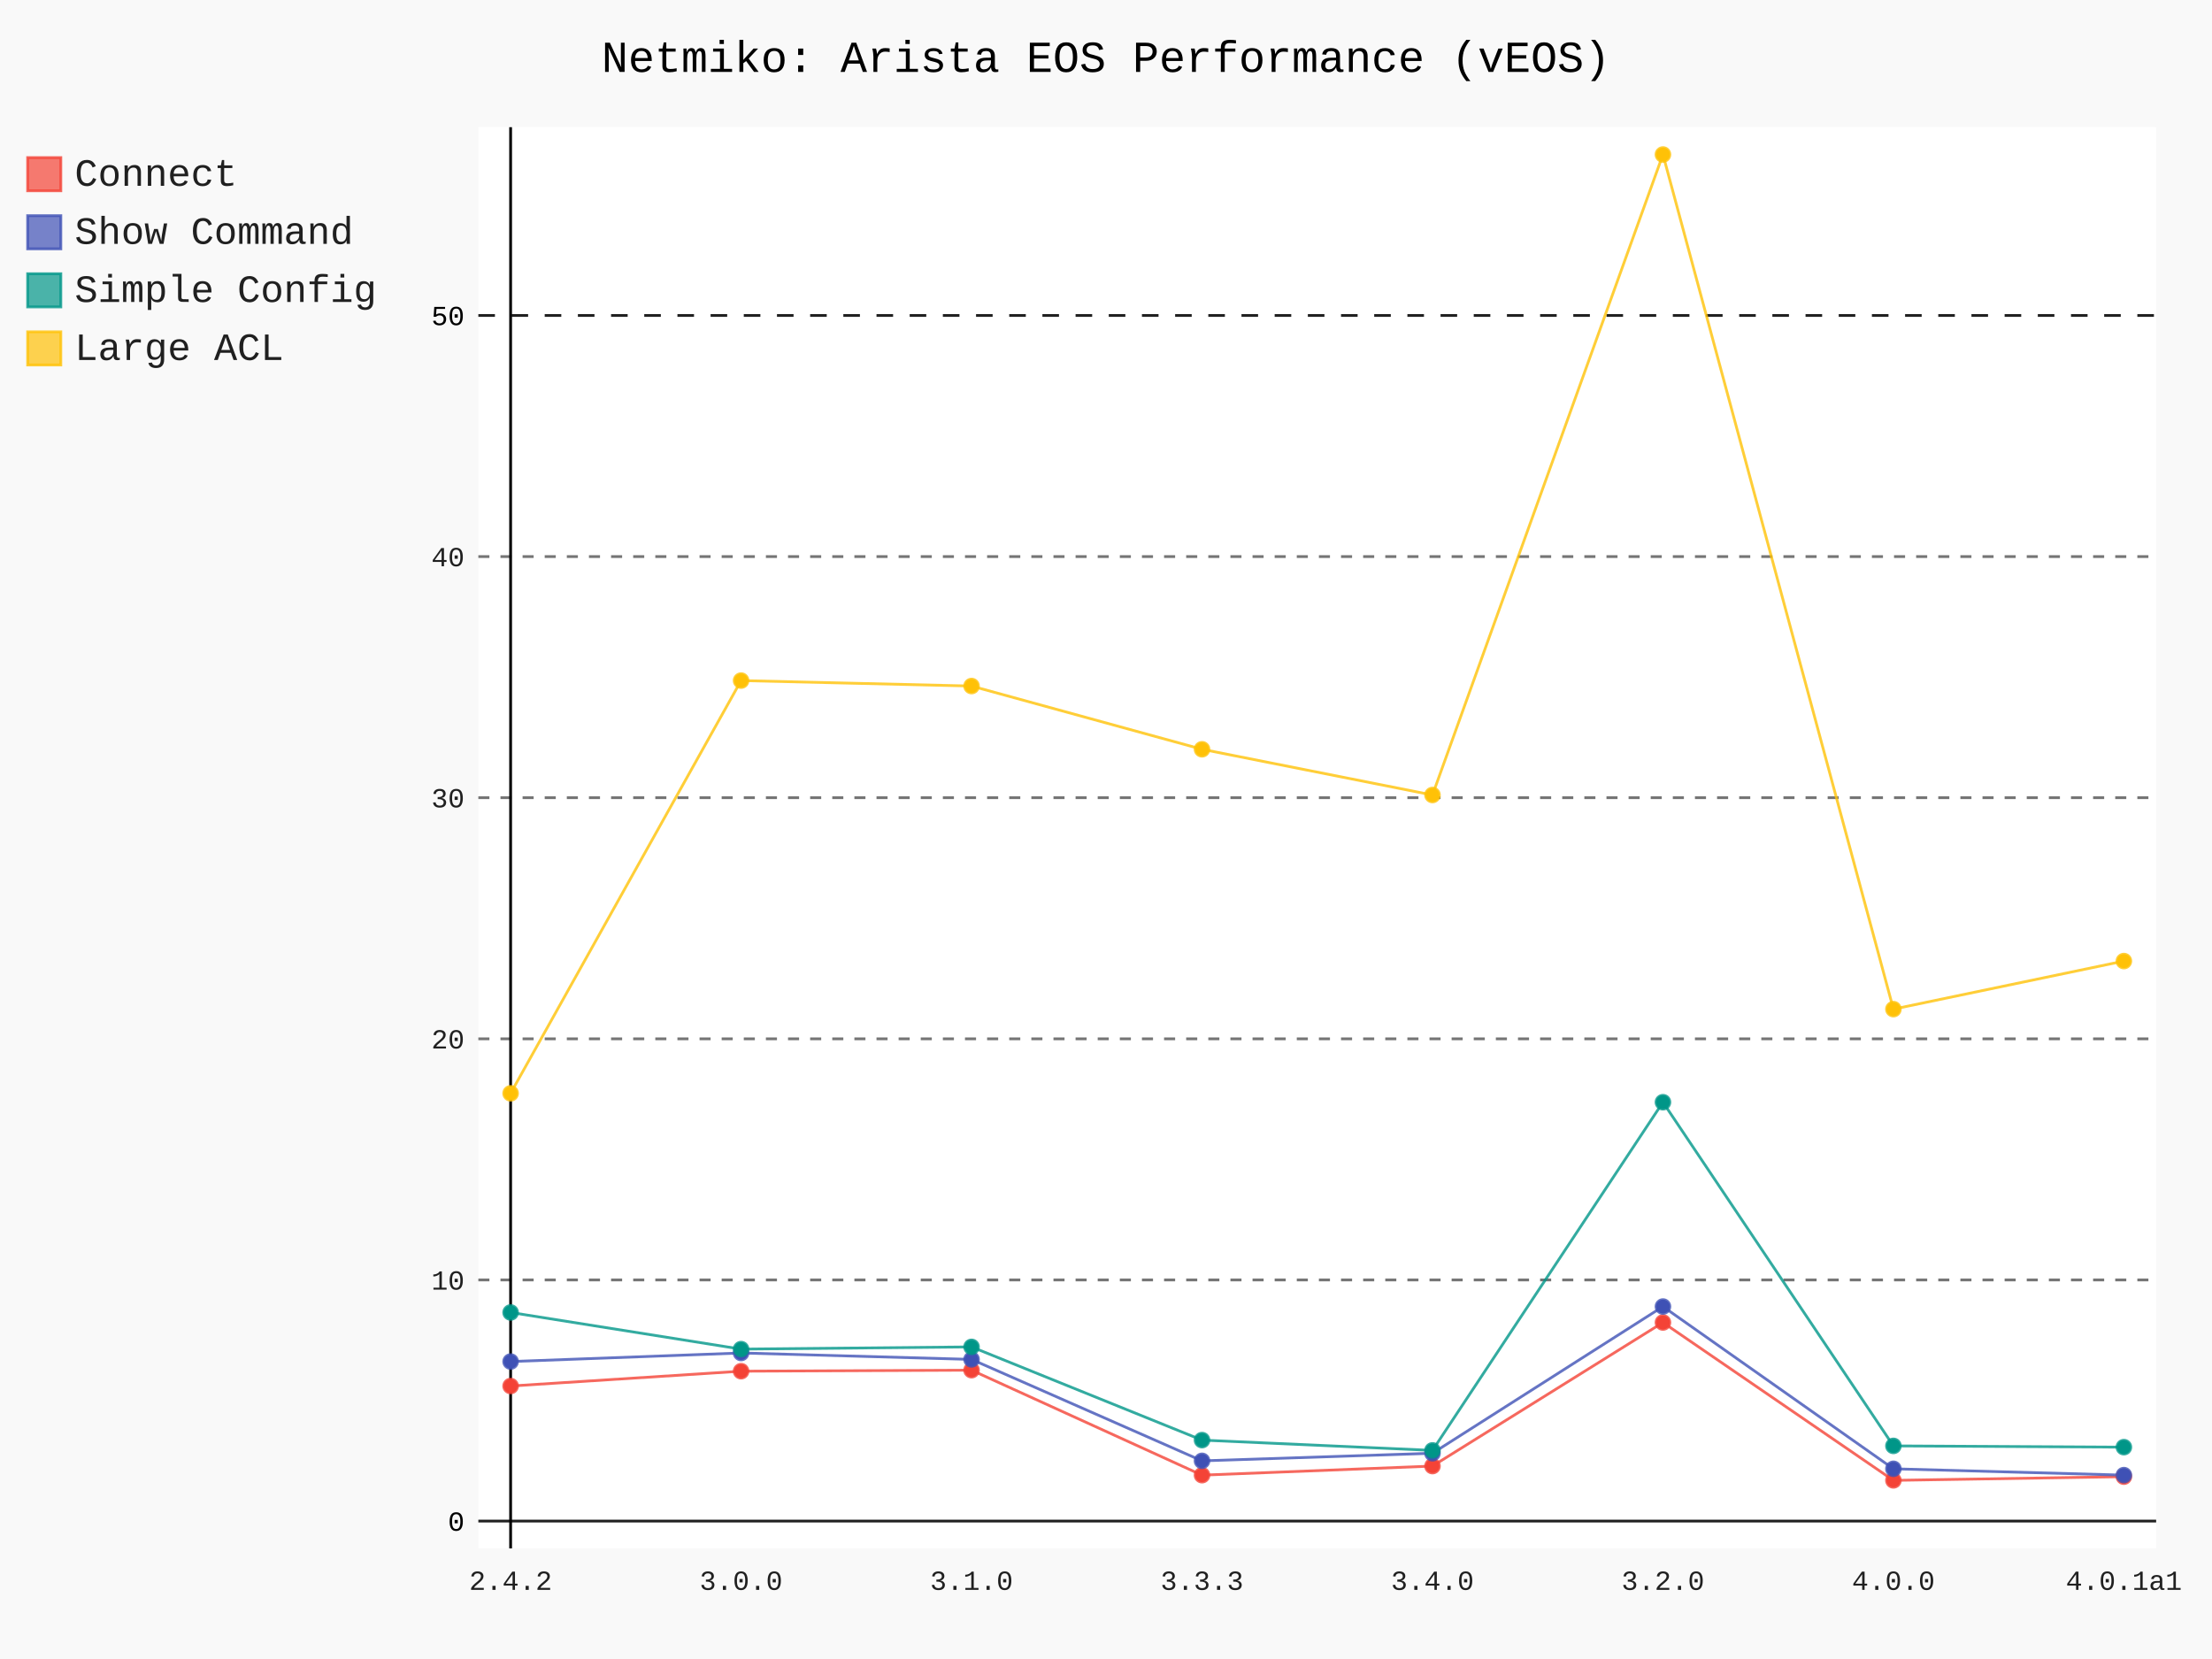
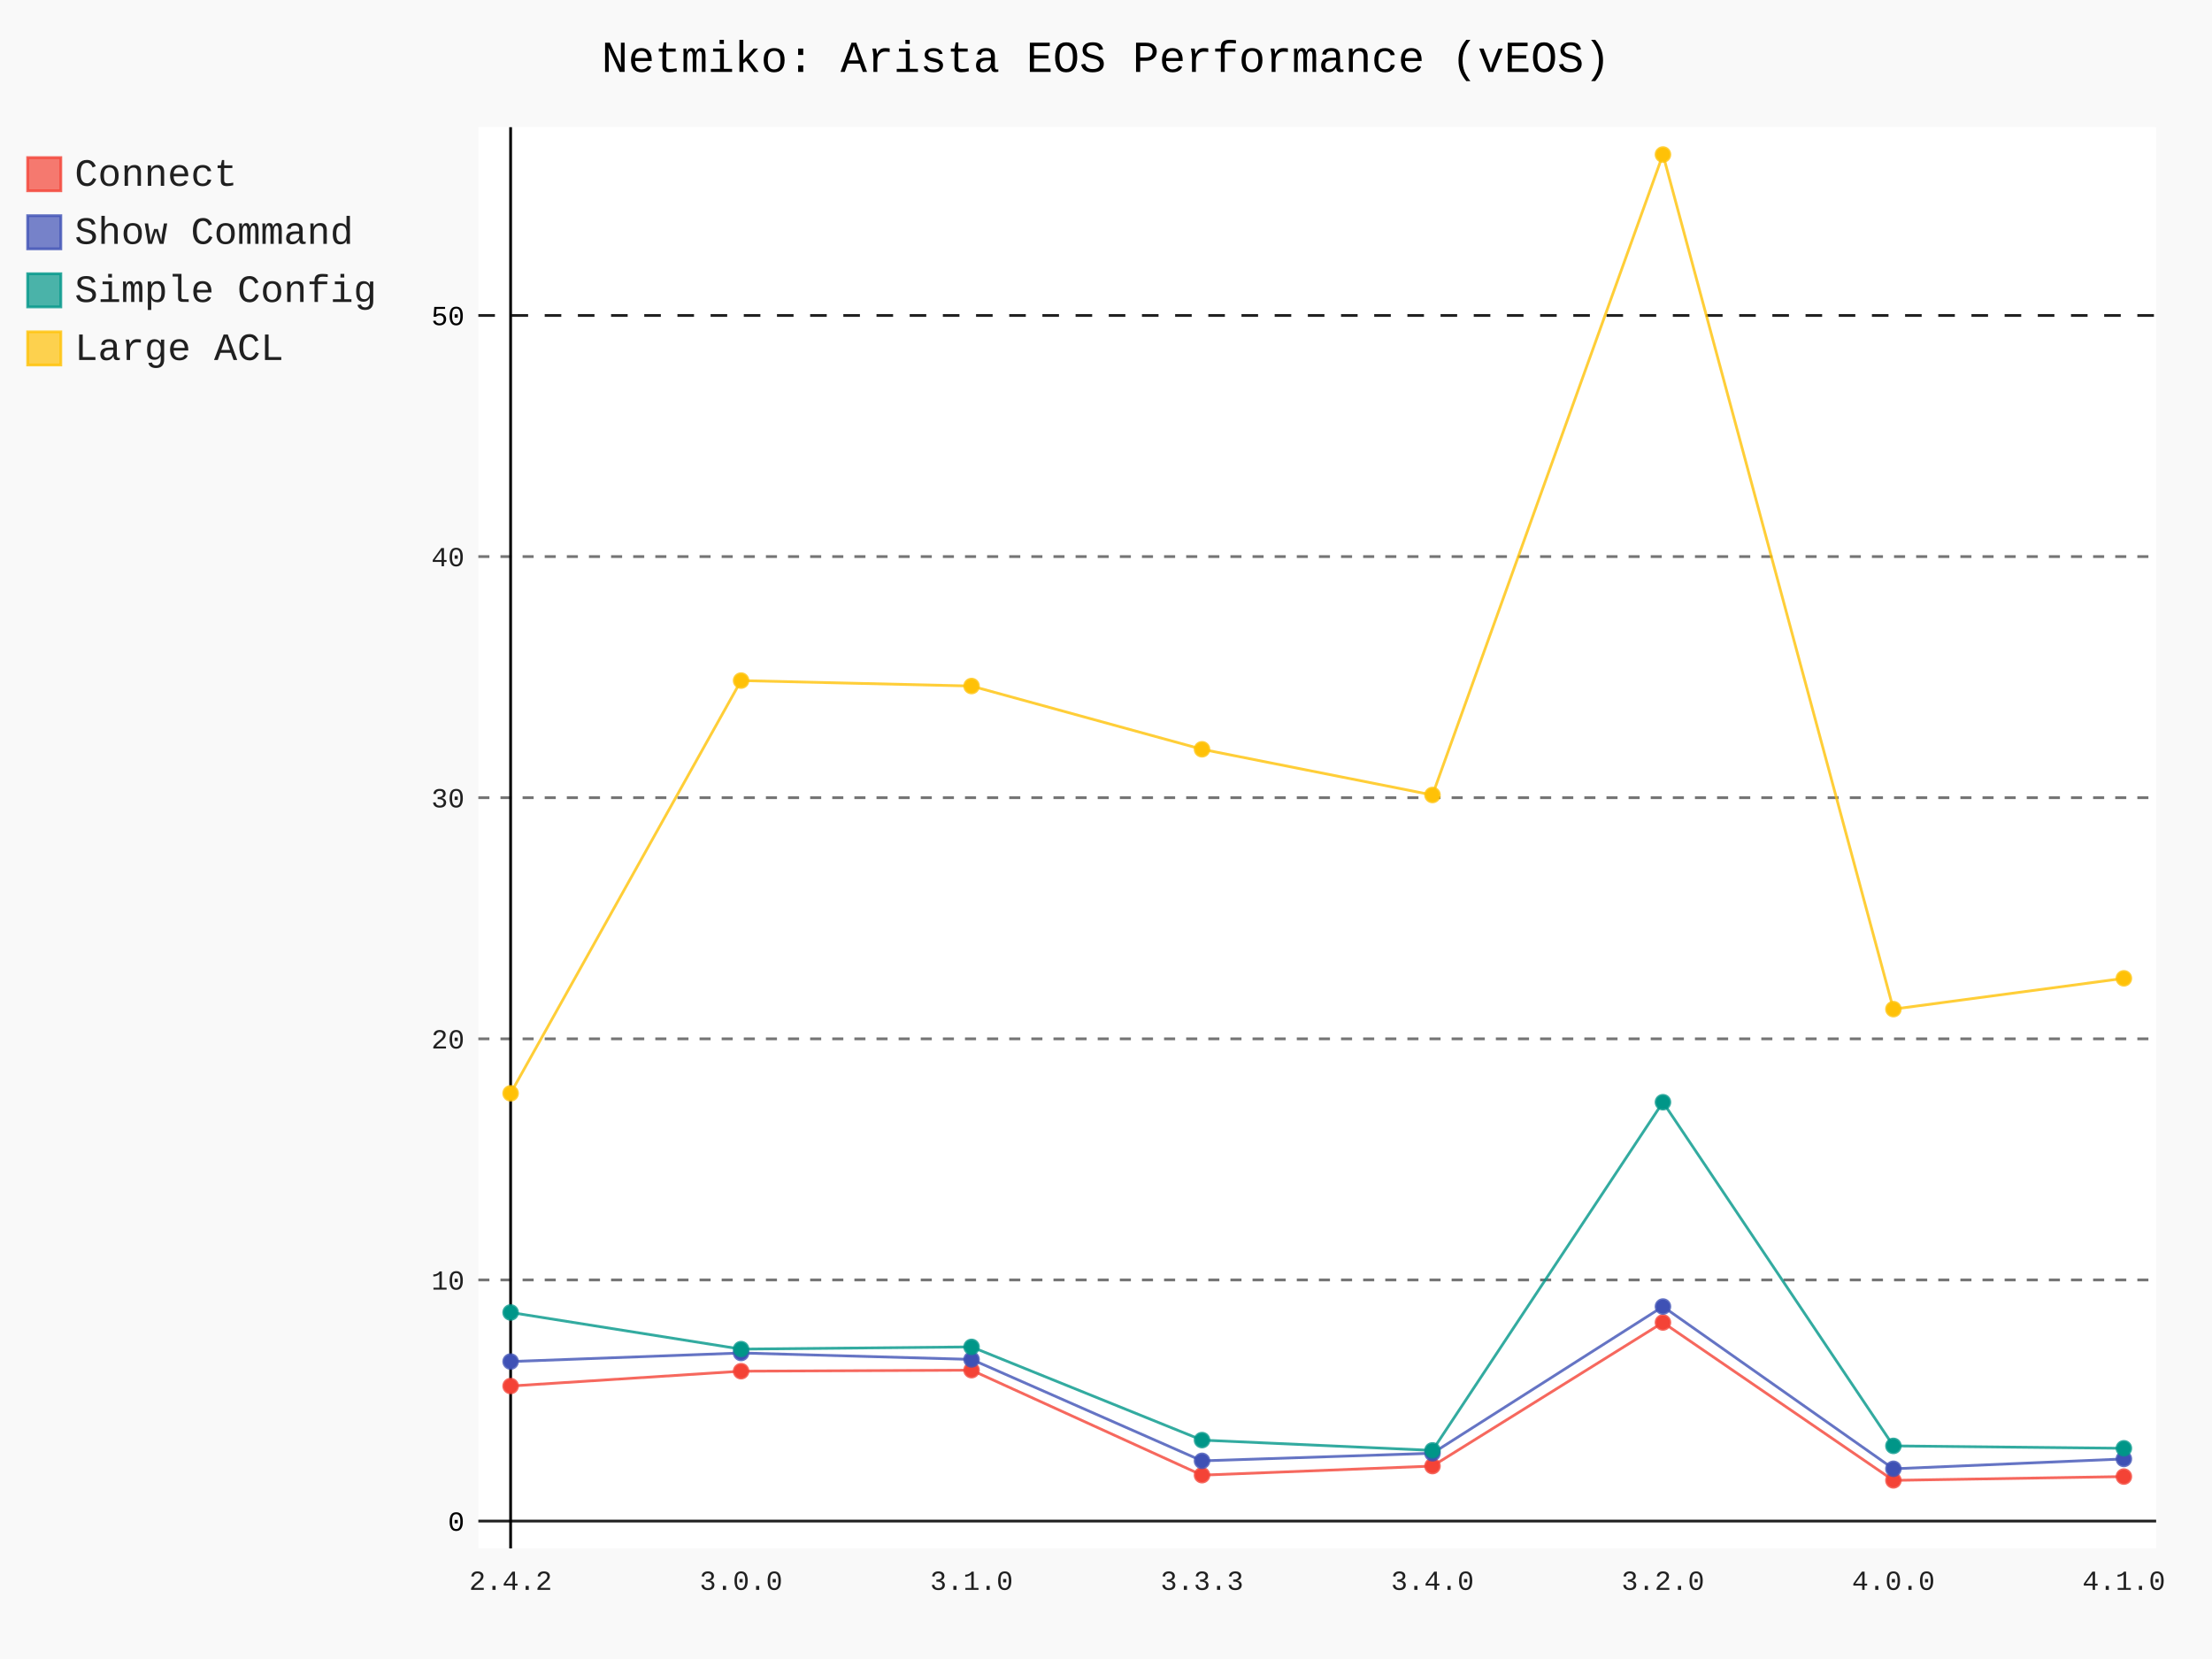
- <svg xmlns="http://www.w3.org/2000/svg" id="chart-aa876e61-21db-4afa-9454-91b05a83c6b0" class="pygal-chart" viewBox="0 0 800 600">
+ <svg xmlns="http://www.w3.org/2000/svg" id="chart-06f300fc-fdad-4841-b152-aa1f0ec0c98b" class="pygal-chart" viewBox="0 0 800 600">
  <defs>
-     <style type="text/css">#chart-aa876e61-21db-4afa-9454-91b05a83c6b0{-webkit-user-select:none;-webkit-font-smoothing:antialiased;font-family:Consolas,"Liberation Mono",Menlo,Courier,monospace}#chart-aa876e61-21db-4afa-9454-91b05a83c6b0 .title{font-family:Consolas,"Liberation Mono",Menlo,Courier,monospace;font-size:16px}#chart-aa876e61-21db-4afa-9454-91b05a83c6b0 .legends .legend text{font-family:Consolas,"Liberation Mono",Menlo,Courier,monospace;font-size:14px}#chart-aa876e61-21db-4afa-9454-91b05a83c6b0 .axis text{font-family:Consolas,"Liberation Mono",Menlo,Courier,monospace;font-size:10px}#chart-aa876e61-21db-4afa-9454-91b05a83c6b0 .axis text.major{font-family:Consolas,"Liberation Mono",Menlo,Courier,monospace;font-size:10px}#chart-aa876e61-21db-4afa-9454-91b05a83c6b0 .text-overlay text.value{font-family:Consolas,"Liberation Mono",Menlo,Courier,monospace;font-size:16px}#chart-aa876e61-21db-4afa-9454-91b05a83c6b0 .text-overlay text.label{font-family:Consolas,"Liberation Mono",Menlo,Courier,monospace;font-size:10px}#chart-aa876e61-21db-4afa-9454-91b05a83c6b0 .tooltip{font-family:Consolas,"Liberation Mono",Menlo,Courier,monospace;font-size:14px}#chart-aa876e61-21db-4afa-9454-91b05a83c6b0 text.no_data{font-family:Consolas,"Liberation Mono",Menlo,Courier,monospace;font-size:64px}
- #chart-aa876e61-21db-4afa-9454-91b05a83c6b0{background-color:rgba(249,249,249,1)}#chart-aa876e61-21db-4afa-9454-91b05a83c6b0 path,#chart-aa876e61-21db-4afa-9454-91b05a83c6b0 line,#chart-aa876e61-21db-4afa-9454-91b05a83c6b0 rect,#chart-aa876e61-21db-4afa-9454-91b05a83c6b0 circle{-webkit-transition:150ms;-moz-transition:150ms;transition:150ms}#chart-aa876e61-21db-4afa-9454-91b05a83c6b0 .graph &gt; .background{fill:rgba(249,249,249,1)}#chart-aa876e61-21db-4afa-9454-91b05a83c6b0 .plot &gt; .background{fill:rgba(255,255,255,1)}#chart-aa876e61-21db-4afa-9454-91b05a83c6b0 .graph{fill:rgba(0,0,0,.87)}#chart-aa876e61-21db-4afa-9454-91b05a83c6b0 text.no_data{fill:rgba(0,0,0,1)}#chart-aa876e61-21db-4afa-9454-91b05a83c6b0 .title{fill:rgba(0,0,0,1)}#chart-aa876e61-21db-4afa-9454-91b05a83c6b0 .legends .legend text{fill:rgba(0,0,0,.87)}#chart-aa876e61-21db-4afa-9454-91b05a83c6b0 .legends .legend:hover text{fill:rgba(0,0,0,1)}#chart-aa876e61-21db-4afa-9454-91b05a83c6b0 .axis .line{stroke:rgba(0,0,0,1)}#chart-aa876e61-21db-4afa-9454-91b05a83c6b0 .axis .guide.line{stroke:rgba(0,0,0,.54)}#chart-aa876e61-21db-4afa-9454-91b05a83c6b0 .axis .major.line{stroke:rgba(0,0,0,.87)}#chart-aa876e61-21db-4afa-9454-91b05a83c6b0 .axis text.major{fill:rgba(0,0,0,1)}#chart-aa876e61-21db-4afa-9454-91b05a83c6b0 .axis.y .guides:hover .guide.line,#chart-aa876e61-21db-4afa-9454-91b05a83c6b0 .line-graph .axis.x .guides:hover .guide.line,#chart-aa876e61-21db-4afa-9454-91b05a83c6b0 .stackedline-graph .axis.x .guides:hover .guide.line,#chart-aa876e61-21db-4afa-9454-91b05a83c6b0 .xy-graph .axis.x .guides:hover .guide.line{stroke:rgba(0,0,0,1)}#chart-aa876e61-21db-4afa-9454-91b05a83c6b0 .axis .guides:hover text{fill:rgba(0,0,0,1)}#chart-aa876e61-21db-4afa-9454-91b05a83c6b0 .reactive{fill-opacity:.7;stroke-opacity:.8}#chart-aa876e61-21db-4afa-9454-91b05a83c6b0 .ci{stroke:rgba(0,0,0,.87)}#chart-aa876e61-21db-4afa-9454-91b05a83c6b0 .reactive.active,#chart-aa876e61-21db-4afa-9454-91b05a83c6b0 .active .reactive{fill-opacity:.8;stroke-opacity:.9;stroke-width:4}#chart-aa876e61-21db-4afa-9454-91b05a83c6b0 .ci .reactive.active{stroke-width:1.5}#chart-aa876e61-21db-4afa-9454-91b05a83c6b0 .series text{fill:rgba(0,0,0,1)}#chart-aa876e61-21db-4afa-9454-91b05a83c6b0 .tooltip rect{fill:rgba(255,255,255,1);stroke:rgba(0,0,0,1);-webkit-transition:opacity 150ms;-moz-transition:opacity 150ms;transition:opacity 150ms}#chart-aa876e61-21db-4afa-9454-91b05a83c6b0 .tooltip .label{fill:rgba(0,0,0,.87)}#chart-aa876e61-21db-4afa-9454-91b05a83c6b0 .tooltip .label{fill:rgba(0,0,0,.87)}#chart-aa876e61-21db-4afa-9454-91b05a83c6b0 .tooltip .legend{font-size:.8em;fill:rgba(0,0,0,.54)}#chart-aa876e61-21db-4afa-9454-91b05a83c6b0 .tooltip .x_label{font-size:.6em;fill:rgba(0,0,0,1)}#chart-aa876e61-21db-4afa-9454-91b05a83c6b0 .tooltip .xlink{font-size:.5em;text-decoration:underline}#chart-aa876e61-21db-4afa-9454-91b05a83c6b0 .tooltip .value{font-size:1.5em}#chart-aa876e61-21db-4afa-9454-91b05a83c6b0 .bound{font-size:.5em}#chart-aa876e61-21db-4afa-9454-91b05a83c6b0 .max-value{font-size:.75em;fill:rgba(0,0,0,.54)}#chart-aa876e61-21db-4afa-9454-91b05a83c6b0 .map-element{fill:rgba(255,255,255,1);stroke:rgba(0,0,0,.54) !important}#chart-aa876e61-21db-4afa-9454-91b05a83c6b0 .map-element .reactive{fill-opacity:inherit;stroke-opacity:inherit}#chart-aa876e61-21db-4afa-9454-91b05a83c6b0 .color-0,#chart-aa876e61-21db-4afa-9454-91b05a83c6b0 .color-0 a:visited{stroke:#F44336;fill:#F44336}#chart-aa876e61-21db-4afa-9454-91b05a83c6b0 .color-1,#chart-aa876e61-21db-4afa-9454-91b05a83c6b0 .color-1 a:visited{stroke:#3F51B5;fill:#3F51B5}#chart-aa876e61-21db-4afa-9454-91b05a83c6b0 .color-2,#chart-aa876e61-21db-4afa-9454-91b05a83c6b0 .color-2 a:visited{stroke:#009688;fill:#009688}#chart-aa876e61-21db-4afa-9454-91b05a83c6b0 .color-3,#chart-aa876e61-21db-4afa-9454-91b05a83c6b0 .color-3 a:visited{stroke:#FFC107;fill:#FFC107}#chart-aa876e61-21db-4afa-9454-91b05a83c6b0 .text-overlay .color-0 text{fill:black}#chart-aa876e61-21db-4afa-9454-91b05a83c6b0 .text-overlay .color-1 text{fill:black}#chart-aa876e61-21db-4afa-9454-91b05a83c6b0 .text-overlay .color-2 text{fill:black}#chart-aa876e61-21db-4afa-9454-91b05a83c6b0 .text-overlay .color-3 text{fill:black}
- #chart-aa876e61-21db-4afa-9454-91b05a83c6b0 text.no_data{text-anchor:middle}#chart-aa876e61-21db-4afa-9454-91b05a83c6b0 .guide.line{fill:none}#chart-aa876e61-21db-4afa-9454-91b05a83c6b0 .centered{text-anchor:middle}#chart-aa876e61-21db-4afa-9454-91b05a83c6b0 .title{text-anchor:middle}#chart-aa876e61-21db-4afa-9454-91b05a83c6b0 .legends .legend text{fill-opacity:1}#chart-aa876e61-21db-4afa-9454-91b05a83c6b0 .axis.x text{text-anchor:middle}#chart-aa876e61-21db-4afa-9454-91b05a83c6b0 .axis.x:not(.web) text[transform]{text-anchor:start}#chart-aa876e61-21db-4afa-9454-91b05a83c6b0 .axis.x:not(.web) text[transform].backwards{text-anchor:end}#chart-aa876e61-21db-4afa-9454-91b05a83c6b0 .axis.y text{text-anchor:end}#chart-aa876e61-21db-4afa-9454-91b05a83c6b0 .axis.y text[transform].backwards{text-anchor:start}#chart-aa876e61-21db-4afa-9454-91b05a83c6b0 .axis.y2 text{text-anchor:start}#chart-aa876e61-21db-4afa-9454-91b05a83c6b0 .axis.y2 text[transform].backwards{text-anchor:end}#chart-aa876e61-21db-4afa-9454-91b05a83c6b0 .axis .guide.line{stroke-dasharray:4,4}#chart-aa876e61-21db-4afa-9454-91b05a83c6b0 .axis .major.guide.line{stroke-dasharray:6,6}#chart-aa876e61-21db-4afa-9454-91b05a83c6b0 .horizontal .axis.y .guide.line,#chart-aa876e61-21db-4afa-9454-91b05a83c6b0 .horizontal .axis.y2 .guide.line,#chart-aa876e61-21db-4afa-9454-91b05a83c6b0 .vertical .axis.x .guide.line{opacity:0}#chart-aa876e61-21db-4afa-9454-91b05a83c6b0 .horizontal .axis.always_show .guide.line,#chart-aa876e61-21db-4afa-9454-91b05a83c6b0 .vertical .axis.always_show .guide.line{opacity:1 !important}#chart-aa876e61-21db-4afa-9454-91b05a83c6b0 .axis.y .guides:hover .guide.line,#chart-aa876e61-21db-4afa-9454-91b05a83c6b0 .axis.y2 .guides:hover .guide.line,#chart-aa876e61-21db-4afa-9454-91b05a83c6b0 .axis.x .guides:hover .guide.line{opacity:1}#chart-aa876e61-21db-4afa-9454-91b05a83c6b0 .axis .guides:hover text{opacity:1}#chart-aa876e61-21db-4afa-9454-91b05a83c6b0 .nofill{fill:none}#chart-aa876e61-21db-4afa-9454-91b05a83c6b0 .subtle-fill{fill-opacity:.2}#chart-aa876e61-21db-4afa-9454-91b05a83c6b0 .dot{stroke-width:1px;fill-opacity:1}#chart-aa876e61-21db-4afa-9454-91b05a83c6b0 .dot.active{stroke-width:5px}#chart-aa876e61-21db-4afa-9454-91b05a83c6b0 .dot.negative{fill:transparent}#chart-aa876e61-21db-4afa-9454-91b05a83c6b0 text,#chart-aa876e61-21db-4afa-9454-91b05a83c6b0 tspan{stroke:none !important}#chart-aa876e61-21db-4afa-9454-91b05a83c6b0 .series text.active{opacity:1}#chart-aa876e61-21db-4afa-9454-91b05a83c6b0 .tooltip rect{fill-opacity:.95;stroke-width:.5}#chart-aa876e61-21db-4afa-9454-91b05a83c6b0 .tooltip text{fill-opacity:1}#chart-aa876e61-21db-4afa-9454-91b05a83c6b0 .showable{visibility:hidden}#chart-aa876e61-21db-4afa-9454-91b05a83c6b0 .showable.shown{visibility:visible}#chart-aa876e61-21db-4afa-9454-91b05a83c6b0 .gauge-background{fill:rgba(229,229,229,1);stroke:none}#chart-aa876e61-21db-4afa-9454-91b05a83c6b0 .bg-lines{stroke:rgba(249,249,249,1);stroke-width:2px}</style>
+     <style type="text/css">#chart-06f300fc-fdad-4841-b152-aa1f0ec0c98b{-webkit-user-select:none;-webkit-font-smoothing:antialiased;font-family:Consolas,"Liberation Mono",Menlo,Courier,monospace}#chart-06f300fc-fdad-4841-b152-aa1f0ec0c98b .title{font-family:Consolas,"Liberation Mono",Menlo,Courier,monospace;font-size:16px}#chart-06f300fc-fdad-4841-b152-aa1f0ec0c98b .legends .legend text{font-family:Consolas,"Liberation Mono",Menlo,Courier,monospace;font-size:14px}#chart-06f300fc-fdad-4841-b152-aa1f0ec0c98b .axis text{font-family:Consolas,"Liberation Mono",Menlo,Courier,monospace;font-size:10px}#chart-06f300fc-fdad-4841-b152-aa1f0ec0c98b .axis text.major{font-family:Consolas,"Liberation Mono",Menlo,Courier,monospace;font-size:10px}#chart-06f300fc-fdad-4841-b152-aa1f0ec0c98b .text-overlay text.value{font-family:Consolas,"Liberation Mono",Menlo,Courier,monospace;font-size:16px}#chart-06f300fc-fdad-4841-b152-aa1f0ec0c98b .text-overlay text.label{font-family:Consolas,"Liberation Mono",Menlo,Courier,monospace;font-size:10px}#chart-06f300fc-fdad-4841-b152-aa1f0ec0c98b .tooltip{font-family:Consolas,"Liberation Mono",Menlo,Courier,monospace;font-size:14px}#chart-06f300fc-fdad-4841-b152-aa1f0ec0c98b text.no_data{font-family:Consolas,"Liberation Mono",Menlo,Courier,monospace;font-size:64px}
+ #chart-06f300fc-fdad-4841-b152-aa1f0ec0c98b{background-color:rgba(249,249,249,1)}#chart-06f300fc-fdad-4841-b152-aa1f0ec0c98b path,#chart-06f300fc-fdad-4841-b152-aa1f0ec0c98b line,#chart-06f300fc-fdad-4841-b152-aa1f0ec0c98b rect,#chart-06f300fc-fdad-4841-b152-aa1f0ec0c98b circle{-webkit-transition:150ms;-moz-transition:150ms;transition:150ms}#chart-06f300fc-fdad-4841-b152-aa1f0ec0c98b .graph &gt; .background{fill:rgba(249,249,249,1)}#chart-06f300fc-fdad-4841-b152-aa1f0ec0c98b .plot &gt; .background{fill:rgba(255,255,255,1)}#chart-06f300fc-fdad-4841-b152-aa1f0ec0c98b .graph{fill:rgba(0,0,0,.87)}#chart-06f300fc-fdad-4841-b152-aa1f0ec0c98b text.no_data{fill:rgba(0,0,0,1)}#chart-06f300fc-fdad-4841-b152-aa1f0ec0c98b .title{fill:rgba(0,0,0,1)}#chart-06f300fc-fdad-4841-b152-aa1f0ec0c98b .legends .legend text{fill:rgba(0,0,0,.87)}#chart-06f300fc-fdad-4841-b152-aa1f0ec0c98b .legends .legend:hover text{fill:rgba(0,0,0,1)}#chart-06f300fc-fdad-4841-b152-aa1f0ec0c98b .axis .line{stroke:rgba(0,0,0,1)}#chart-06f300fc-fdad-4841-b152-aa1f0ec0c98b .axis .guide.line{stroke:rgba(0,0,0,.54)}#chart-06f300fc-fdad-4841-b152-aa1f0ec0c98b .axis .major.line{stroke:rgba(0,0,0,.87)}#chart-06f300fc-fdad-4841-b152-aa1f0ec0c98b .axis text.major{fill:rgba(0,0,0,1)}#chart-06f300fc-fdad-4841-b152-aa1f0ec0c98b .axis.y .guides:hover .guide.line,#chart-06f300fc-fdad-4841-b152-aa1f0ec0c98b .line-graph .axis.x .guides:hover .guide.line,#chart-06f300fc-fdad-4841-b152-aa1f0ec0c98b .stackedline-graph .axis.x .guides:hover .guide.line,#chart-06f300fc-fdad-4841-b152-aa1f0ec0c98b .xy-graph .axis.x .guides:hover .guide.line{stroke:rgba(0,0,0,1)}#chart-06f300fc-fdad-4841-b152-aa1f0ec0c98b .axis .guides:hover text{fill:rgba(0,0,0,1)}#chart-06f300fc-fdad-4841-b152-aa1f0ec0c98b .reactive{fill-opacity:.7;stroke-opacity:.8}#chart-06f300fc-fdad-4841-b152-aa1f0ec0c98b .ci{stroke:rgba(0,0,0,.87)}#chart-06f300fc-fdad-4841-b152-aa1f0ec0c98b .reactive.active,#chart-06f300fc-fdad-4841-b152-aa1f0ec0c98b .active .reactive{fill-opacity:.8;stroke-opacity:.9;stroke-width:4}#chart-06f300fc-fdad-4841-b152-aa1f0ec0c98b .ci .reactive.active{stroke-width:1.5}#chart-06f300fc-fdad-4841-b152-aa1f0ec0c98b .series text{fill:rgba(0,0,0,1)}#chart-06f300fc-fdad-4841-b152-aa1f0ec0c98b .tooltip rect{fill:rgba(255,255,255,1);stroke:rgba(0,0,0,1);-webkit-transition:opacity 150ms;-moz-transition:opacity 150ms;transition:opacity 150ms}#chart-06f300fc-fdad-4841-b152-aa1f0ec0c98b .tooltip .label{fill:rgba(0,0,0,.87)}#chart-06f300fc-fdad-4841-b152-aa1f0ec0c98b .tooltip .label{fill:rgba(0,0,0,.87)}#chart-06f300fc-fdad-4841-b152-aa1f0ec0c98b .tooltip .legend{font-size:.8em;fill:rgba(0,0,0,.54)}#chart-06f300fc-fdad-4841-b152-aa1f0ec0c98b .tooltip .x_label{font-size:.6em;fill:rgba(0,0,0,1)}#chart-06f300fc-fdad-4841-b152-aa1f0ec0c98b .tooltip .xlink{font-size:.5em;text-decoration:underline}#chart-06f300fc-fdad-4841-b152-aa1f0ec0c98b .tooltip .value{font-size:1.5em}#chart-06f300fc-fdad-4841-b152-aa1f0ec0c98b .bound{font-size:.5em}#chart-06f300fc-fdad-4841-b152-aa1f0ec0c98b .max-value{font-size:.75em;fill:rgba(0,0,0,.54)}#chart-06f300fc-fdad-4841-b152-aa1f0ec0c98b .map-element{fill:rgba(255,255,255,1);stroke:rgba(0,0,0,.54) !important}#chart-06f300fc-fdad-4841-b152-aa1f0ec0c98b .map-element .reactive{fill-opacity:inherit;stroke-opacity:inherit}#chart-06f300fc-fdad-4841-b152-aa1f0ec0c98b .color-0,#chart-06f300fc-fdad-4841-b152-aa1f0ec0c98b .color-0 a:visited{stroke:#F44336;fill:#F44336}#chart-06f300fc-fdad-4841-b152-aa1f0ec0c98b .color-1,#chart-06f300fc-fdad-4841-b152-aa1f0ec0c98b .color-1 a:visited{stroke:#3F51B5;fill:#3F51B5}#chart-06f300fc-fdad-4841-b152-aa1f0ec0c98b .color-2,#chart-06f300fc-fdad-4841-b152-aa1f0ec0c98b .color-2 a:visited{stroke:#009688;fill:#009688}#chart-06f300fc-fdad-4841-b152-aa1f0ec0c98b .color-3,#chart-06f300fc-fdad-4841-b152-aa1f0ec0c98b .color-3 a:visited{stroke:#FFC107;fill:#FFC107}#chart-06f300fc-fdad-4841-b152-aa1f0ec0c98b .text-overlay .color-0 text{fill:black}#chart-06f300fc-fdad-4841-b152-aa1f0ec0c98b .text-overlay .color-1 text{fill:black}#chart-06f300fc-fdad-4841-b152-aa1f0ec0c98b .text-overlay .color-2 text{fill:black}#chart-06f300fc-fdad-4841-b152-aa1f0ec0c98b .text-overlay .color-3 text{fill:black}
+ #chart-06f300fc-fdad-4841-b152-aa1f0ec0c98b text.no_data{text-anchor:middle}#chart-06f300fc-fdad-4841-b152-aa1f0ec0c98b .guide.line{fill:none}#chart-06f300fc-fdad-4841-b152-aa1f0ec0c98b .centered{text-anchor:middle}#chart-06f300fc-fdad-4841-b152-aa1f0ec0c98b .title{text-anchor:middle}#chart-06f300fc-fdad-4841-b152-aa1f0ec0c98b .legends .legend text{fill-opacity:1}#chart-06f300fc-fdad-4841-b152-aa1f0ec0c98b .axis.x text{text-anchor:middle}#chart-06f300fc-fdad-4841-b152-aa1f0ec0c98b .axis.x:not(.web) text[transform]{text-anchor:start}#chart-06f300fc-fdad-4841-b152-aa1f0ec0c98b .axis.x:not(.web) text[transform].backwards{text-anchor:end}#chart-06f300fc-fdad-4841-b152-aa1f0ec0c98b .axis.y text{text-anchor:end}#chart-06f300fc-fdad-4841-b152-aa1f0ec0c98b .axis.y text[transform].backwards{text-anchor:start}#chart-06f300fc-fdad-4841-b152-aa1f0ec0c98b .axis.y2 text{text-anchor:start}#chart-06f300fc-fdad-4841-b152-aa1f0ec0c98b .axis.y2 text[transform].backwards{text-anchor:end}#chart-06f300fc-fdad-4841-b152-aa1f0ec0c98b .axis .guide.line{stroke-dasharray:4,4}#chart-06f300fc-fdad-4841-b152-aa1f0ec0c98b .axis .major.guide.line{stroke-dasharray:6,6}#chart-06f300fc-fdad-4841-b152-aa1f0ec0c98b .horizontal .axis.y .guide.line,#chart-06f300fc-fdad-4841-b152-aa1f0ec0c98b .horizontal .axis.y2 .guide.line,#chart-06f300fc-fdad-4841-b152-aa1f0ec0c98b .vertical .axis.x .guide.line{opacity:0}#chart-06f300fc-fdad-4841-b152-aa1f0ec0c98b .horizontal .axis.always_show .guide.line,#chart-06f300fc-fdad-4841-b152-aa1f0ec0c98b .vertical .axis.always_show .guide.line{opacity:1 !important}#chart-06f300fc-fdad-4841-b152-aa1f0ec0c98b .axis.y .guides:hover .guide.line,#chart-06f300fc-fdad-4841-b152-aa1f0ec0c98b .axis.y2 .guides:hover .guide.line,#chart-06f300fc-fdad-4841-b152-aa1f0ec0c98b .axis.x .guides:hover .guide.line{opacity:1}#chart-06f300fc-fdad-4841-b152-aa1f0ec0c98b .axis .guides:hover text{opacity:1}#chart-06f300fc-fdad-4841-b152-aa1f0ec0c98b .nofill{fill:none}#chart-06f300fc-fdad-4841-b152-aa1f0ec0c98b .subtle-fill{fill-opacity:.2}#chart-06f300fc-fdad-4841-b152-aa1f0ec0c98b .dot{stroke-width:1px;fill-opacity:1}#chart-06f300fc-fdad-4841-b152-aa1f0ec0c98b .dot.active{stroke-width:5px}#chart-06f300fc-fdad-4841-b152-aa1f0ec0c98b .dot.negative{fill:transparent}#chart-06f300fc-fdad-4841-b152-aa1f0ec0c98b text,#chart-06f300fc-fdad-4841-b152-aa1f0ec0c98b tspan{stroke:none !important}#chart-06f300fc-fdad-4841-b152-aa1f0ec0c98b .series text.active{opacity:1}#chart-06f300fc-fdad-4841-b152-aa1f0ec0c98b .tooltip rect{fill-opacity:.95;stroke-width:.5}#chart-06f300fc-fdad-4841-b152-aa1f0ec0c98b .tooltip text{fill-opacity:1}#chart-06f300fc-fdad-4841-b152-aa1f0ec0c98b .showable{visibility:hidden}#chart-06f300fc-fdad-4841-b152-aa1f0ec0c98b .showable.shown{visibility:visible}#chart-06f300fc-fdad-4841-b152-aa1f0ec0c98b .gauge-background{fill:rgba(229,229,229,1);stroke:none}#chart-06f300fc-fdad-4841-b152-aa1f0ec0c98b .bg-lines{stroke:rgba(249,249,249,1);stroke-width:2px}</style>
  </defs>
  <g class="graph line-graph vertical">
    <rect x="0" y="0" width="800" height="600" class="background" />
    <g transform="translate(173, 46)" class="plot">
      <rect x="0" y="0" width="606.8" height="514" class="background" />
      <g class="axis y always_show">
        <g class="guides">
          <path d="M0 504.115 h606.8" class="axis major line" />
          <text x="-5" y="507.615" class="major">0</text>
        </g>
        <g class="guides">
          <path d="M0 416.91 h606.8" class="guide line" />
          <text x="-5" y="420.41" class="">10</text>
        </g>
        <g class="guides">
          <path d="M0 329.705 h606.8" class="guide line" />
          <text x="-5" y="333.205" class="">20</text>
        </g>
        <g class="guides">
          <path d="M0 242.5 h606.8" class="guide line" />
          <text x="-5" y="246" class="">30</text>
        </g>
        <g class="guides">
          <path d="M0 155.295 h606.8" class="guide line" />
          <text x="-5" y="158.795" class="">40</text>
        </g>
        <g class="guides">
          <path d="M0 68.09 h606.8" class="major guide line" />
          <text x="-5" y="71.59" class="major">50</text>
        </g>
      </g>
      <g class="axis x">
        <g class="guides">
          <path d="M11.669 0 v514" class="line" />
          <text x="11.669" y="529.0" class="">2.4.2</text>
        </g>
        <g class="guides">
          <path d="M95.021 0 v514" class="guide line" />
          <text x="95.021" y="529.0" class="">3.0.0</text>
        </g>
        <g class="guides">
          <path d="M178.373 0 v514" class="guide line" />
          <text x="178.373" y="529.0" class="">3.1.0</text>
        </g>
        <g class="guides">
          <path d="M261.724 0 v514" class="guide line" />
          <text x="261.724" y="529.0" class="">3.3.3</text>
        </g>
        <g class="guides">
          <path d="M345.076 0 v514" class="guide line" />
          <text x="345.076" y="529.0" class="">3.4.0</text>
        </g>
        <g class="guides">
          <path d="M428.427 0 v514" class="guide line" />
          <text x="428.427" y="529.0" class="">3.2.0</text>
        </g>
        <g class="guides">
          <path d="M511.779 0 v514" class="guide line" />
          <text x="511.779" y="529.0" class="">4.0.0</text>
        </g>
        <g class="guides">
          <path d="M595.131 0 v514" class="guide line" />
-           <text x="595.131" y="529.0" class="">4.0.1a1</text>
+           <text x="595.131" y="529.0" class="">4.1.0</text>
        </g>
      </g>
      <g class="series serie-0 color-0">
-         <path d="M11.669 455.273 L95.021 449.912 178.373 449.542 261.724 487.509 345.076 484.226 428.427 432.292 511.779 489.397 595.131 488.058" class="line reactive nofill" />
+         <path d="M11.669 455.273 L95.021 449.912 178.373 449.542 261.724 487.509 345.076 484.226 428.427 432.292 511.779 489.397 595.131 488.025" class="line reactive nofill" />
      </g>
      <g class="series serie-1 color-1">
-         <path d="M11.669 446.421 L95.021 443.324 178.373 445.648 261.724 482.339 345.076 479.586 428.427 426.527 511.779 485.212 595.131 487.498" class="line reactive nofill" />
+         <path d="M11.669 446.421 L95.021 443.324 178.373 445.648 261.724 482.339 345.076 479.586 428.427 426.527 511.779 485.212 595.131 481.644" class="line reactive nofill" />
      </g>
      <g class="series serie-2 color-2">
-         <path d="M11.669 428.671 L95.021 441.93 178.373 441.126 261.724 474.835 345.076 478.557 428.427 352.629 511.779 476.928 595.131 477.381" class="line reactive nofill" />
+         <path d="M11.669 428.671 L95.021 441.93 178.373 441.126 261.724 474.835 345.076 478.557 428.427 352.629 511.779 476.928 595.131 477.799" class="line reactive nofill" />
      </g>
      <g class="series serie-3 color-3">
-         <path d="M11.669 349.417 L95.021 200.145 178.373 202.117 261.724 224.987 345.076 241.522 428.427 9.885 511.779 318.966 595.131 301.582" class="line reactive nofill" />
+         <path d="M11.669 349.417 L95.021 200.145 178.373 202.117 261.724 224.987 345.076 241.522 428.427 9.885 511.779 318.966 595.131 307.826" class="line reactive nofill" />
      </g>
    </g>
    <g class="titles">
      <text x="400.0" y="26" class="title plot_title">Netmiko: Arista EOS Performance (vEOS)</text>
    </g>
    <g transform="translate(173, 46)" class="plot overlay">
      <g class="series serie-0 color-0">
        <g class="dots">
          <circle cx="11.669" cy="455.273" r="2.5" class="dot reactive tooltip-trigger" />
        </g>
        <g class="dots">
          <circle cx="95.021" cy="449.912" r="2.5" class="dot reactive tooltip-trigger" />
        </g>
        <g class="dots">
          <circle cx="178.373" cy="449.542" r="2.5" class="dot reactive tooltip-trigger" />
        </g>
        <g class="dots">
          <circle cx="261.724" cy="487.509" r="2.5" class="dot reactive tooltip-trigger" />
        </g>
        <g class="dots">
          <circle cx="345.076" cy="484.226" r="2.5" class="dot reactive tooltip-trigger" />
        </g>
        <g class="dots">
          <circle cx="428.427" cy="432.292" r="2.5" class="dot reactive tooltip-trigger" />
        </g>
        <g class="dots">
          <circle cx="511.779" cy="489.397" r="2.5" class="dot reactive tooltip-trigger" />
        </g>
        <g class="dots">
-           <circle cx="595.131" cy="488.058" r="2.5" class="dot reactive tooltip-trigger" />
+           <circle cx="595.131" cy="488.025" r="2.5" class="dot reactive tooltip-trigger" />
        </g>
      </g>
      <g class="series serie-1 color-1">
        <g class="dots">
          <circle cx="11.669" cy="446.421" r="2.5" class="dot reactive tooltip-trigger" />
        </g>
        <g class="dots">
          <circle cx="95.021" cy="443.324" r="2.5" class="dot reactive tooltip-trigger" />
        </g>
        <g class="dots">
          <circle cx="178.373" cy="445.648" r="2.5" class="dot reactive tooltip-trigger" />
        </g>
        <g class="dots">
          <circle cx="261.724" cy="482.339" r="2.5" class="dot reactive tooltip-trigger" />
        </g>
        <g class="dots">
          <circle cx="345.076" cy="479.586" r="2.5" class="dot reactive tooltip-trigger" />
        </g>
        <g class="dots">
          <circle cx="428.427" cy="426.527" r="2.5" class="dot reactive tooltip-trigger" />
        </g>
        <g class="dots">
          <circle cx="511.779" cy="485.212" r="2.5" class="dot reactive tooltip-trigger" />
        </g>
        <g class="dots">
-           <circle cx="595.131" cy="487.498" r="2.5" class="dot reactive tooltip-trigger" />
+           <circle cx="595.131" cy="481.644" r="2.5" class="dot reactive tooltip-trigger" />
        </g>
      </g>
      <g class="series serie-2 color-2">
        <g class="dots">
          <circle cx="11.669" cy="428.671" r="2.5" class="dot reactive tooltip-trigger" />
        </g>
        <g class="dots">
          <circle cx="95.021" cy="441.93" r="2.5" class="dot reactive tooltip-trigger" />
        </g>
        <g class="dots">
          <circle cx="178.373" cy="441.126" r="2.5" class="dot reactive tooltip-trigger" />
        </g>
        <g class="dots">
          <circle cx="261.724" cy="474.835" r="2.5" class="dot reactive tooltip-trigger" />
        </g>
        <g class="dots">
          <circle cx="345.076" cy="478.557" r="2.5" class="dot reactive tooltip-trigger" />
        </g>
        <g class="dots">
          <circle cx="428.427" cy="352.629" r="2.5" class="dot reactive tooltip-trigger" />
        </g>
        <g class="dots">
          <circle cx="511.779" cy="476.928" r="2.5" class="dot reactive tooltip-trigger" />
        </g>
        <g class="dots">
-           <circle cx="595.131" cy="477.381" r="2.5" class="dot reactive tooltip-trigger" />
+           <circle cx="595.131" cy="477.799" r="2.5" class="dot reactive tooltip-trigger" />
        </g>
      </g>
      <g class="series serie-3 color-3">
        <g class="dots">
          <circle cx="11.669" cy="349.417" r="2.5" class="dot reactive tooltip-trigger" />
        </g>
        <g class="dots">
          <circle cx="95.021" cy="200.145" r="2.5" class="dot reactive tooltip-trigger" />
        </g>
        <g class="dots">
          <circle cx="178.373" cy="202.117" r="2.5" class="dot reactive tooltip-trigger" />
        </g>
        <g class="dots">
          <circle cx="261.724" cy="224.987" r="2.5" class="dot reactive tooltip-trigger" />
        </g>
        <g class="dots">
          <circle cx="345.076" cy="241.522" r="2.5" class="dot reactive tooltip-trigger" />
        </g>
        <g class="dots">
          <circle cx="428.427" cy="9.885" r="2.5" class="dot reactive tooltip-trigger" />
        </g>
        <g class="dots">
          <circle cx="511.779" cy="318.966" r="2.5" class="dot reactive tooltip-trigger" />
        </g>
        <g class="dots">
-           <circle cx="595.131" cy="301.582" r="2.5" class="dot reactive tooltip-trigger" />
+           <circle cx="595.131" cy="307.826" r="2.5" class="dot reactive tooltip-trigger" />
        </g>
      </g>
    </g>
    <g transform="translate(173, 46)" class="plot text-overlay">
      <g class="series serie-0 color-0" />
      <g class="series serie-1 color-1" />
      <g class="series serie-2 color-2" />
      <g class="series serie-3 color-3" />
    </g>
    <g transform="translate(173, 46)" class="plot tooltip-overlay">
      <g transform="translate(0 0)" style="opacity: 0" class="tooltip">
        <rect rx="0" ry="0" width="0" height="0" class="tooltip-box" />
        <g class="text" />
      </g>
    </g>
    <g transform="translate(10, 56)" class="legends">
      <g id="activate-serie-0" class="legend reactive activate-serie">
        <rect x="0.0" y="1.0" width="12" height="12" class="color-0 reactive" />
        <text x="17.0" y="11.2">Connect</text>
      </g>
      <g id="activate-serie-1" class="legend reactive activate-serie">
        <rect x="0.0" y="22.0" width="12" height="12" class="color-1 reactive" />
        <text x="17.0" y="32.2">Show Command</text>
      </g>
      <g id="activate-serie-2" class="legend reactive activate-serie">
        <rect x="0.0" y="43.0" width="12" height="12" class="color-2 reactive" />
        <text x="17.0" y="53.2">Simple Config</text>
      </g>
      <g id="activate-serie-3" class="legend reactive activate-serie">
        <rect x="0.0" y="64.0" width="12" height="12" class="color-3 reactive" />
        <text x="17.0" y="74.2">Large ACL</text>
      </g>
    </g>
    <g transform="translate(790, 56)" class="legends" />
  </g>
</svg>
